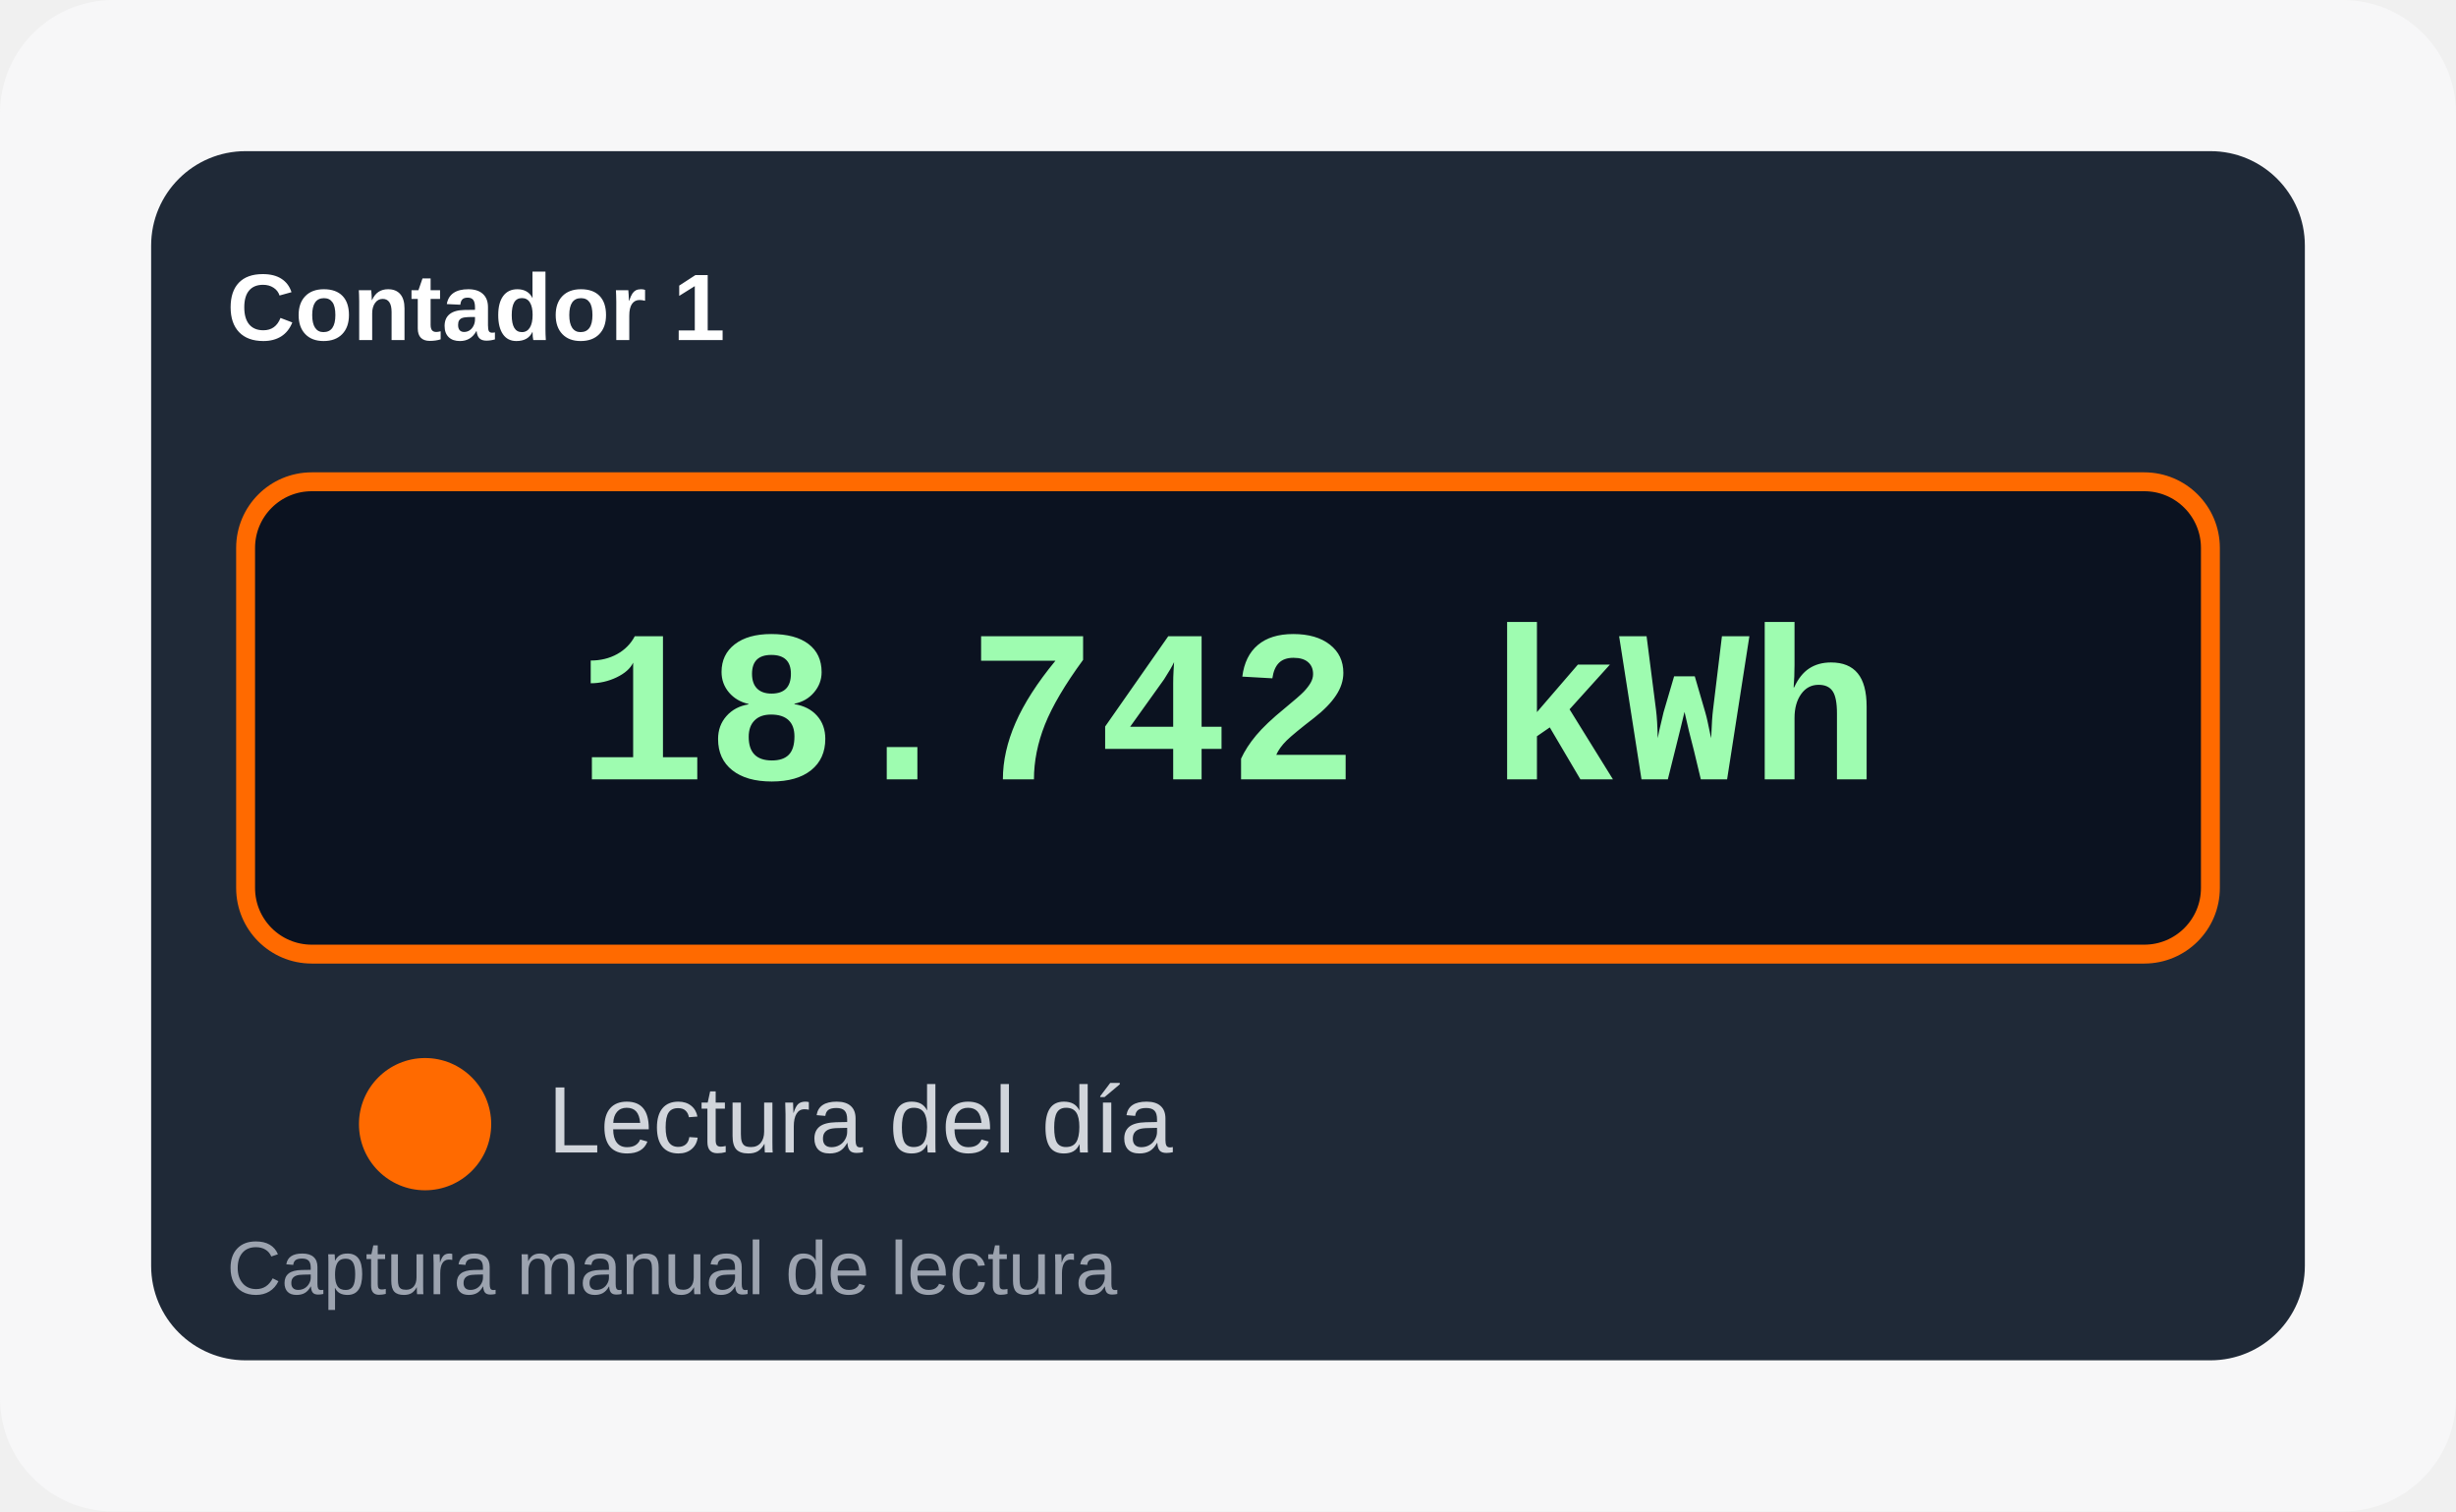
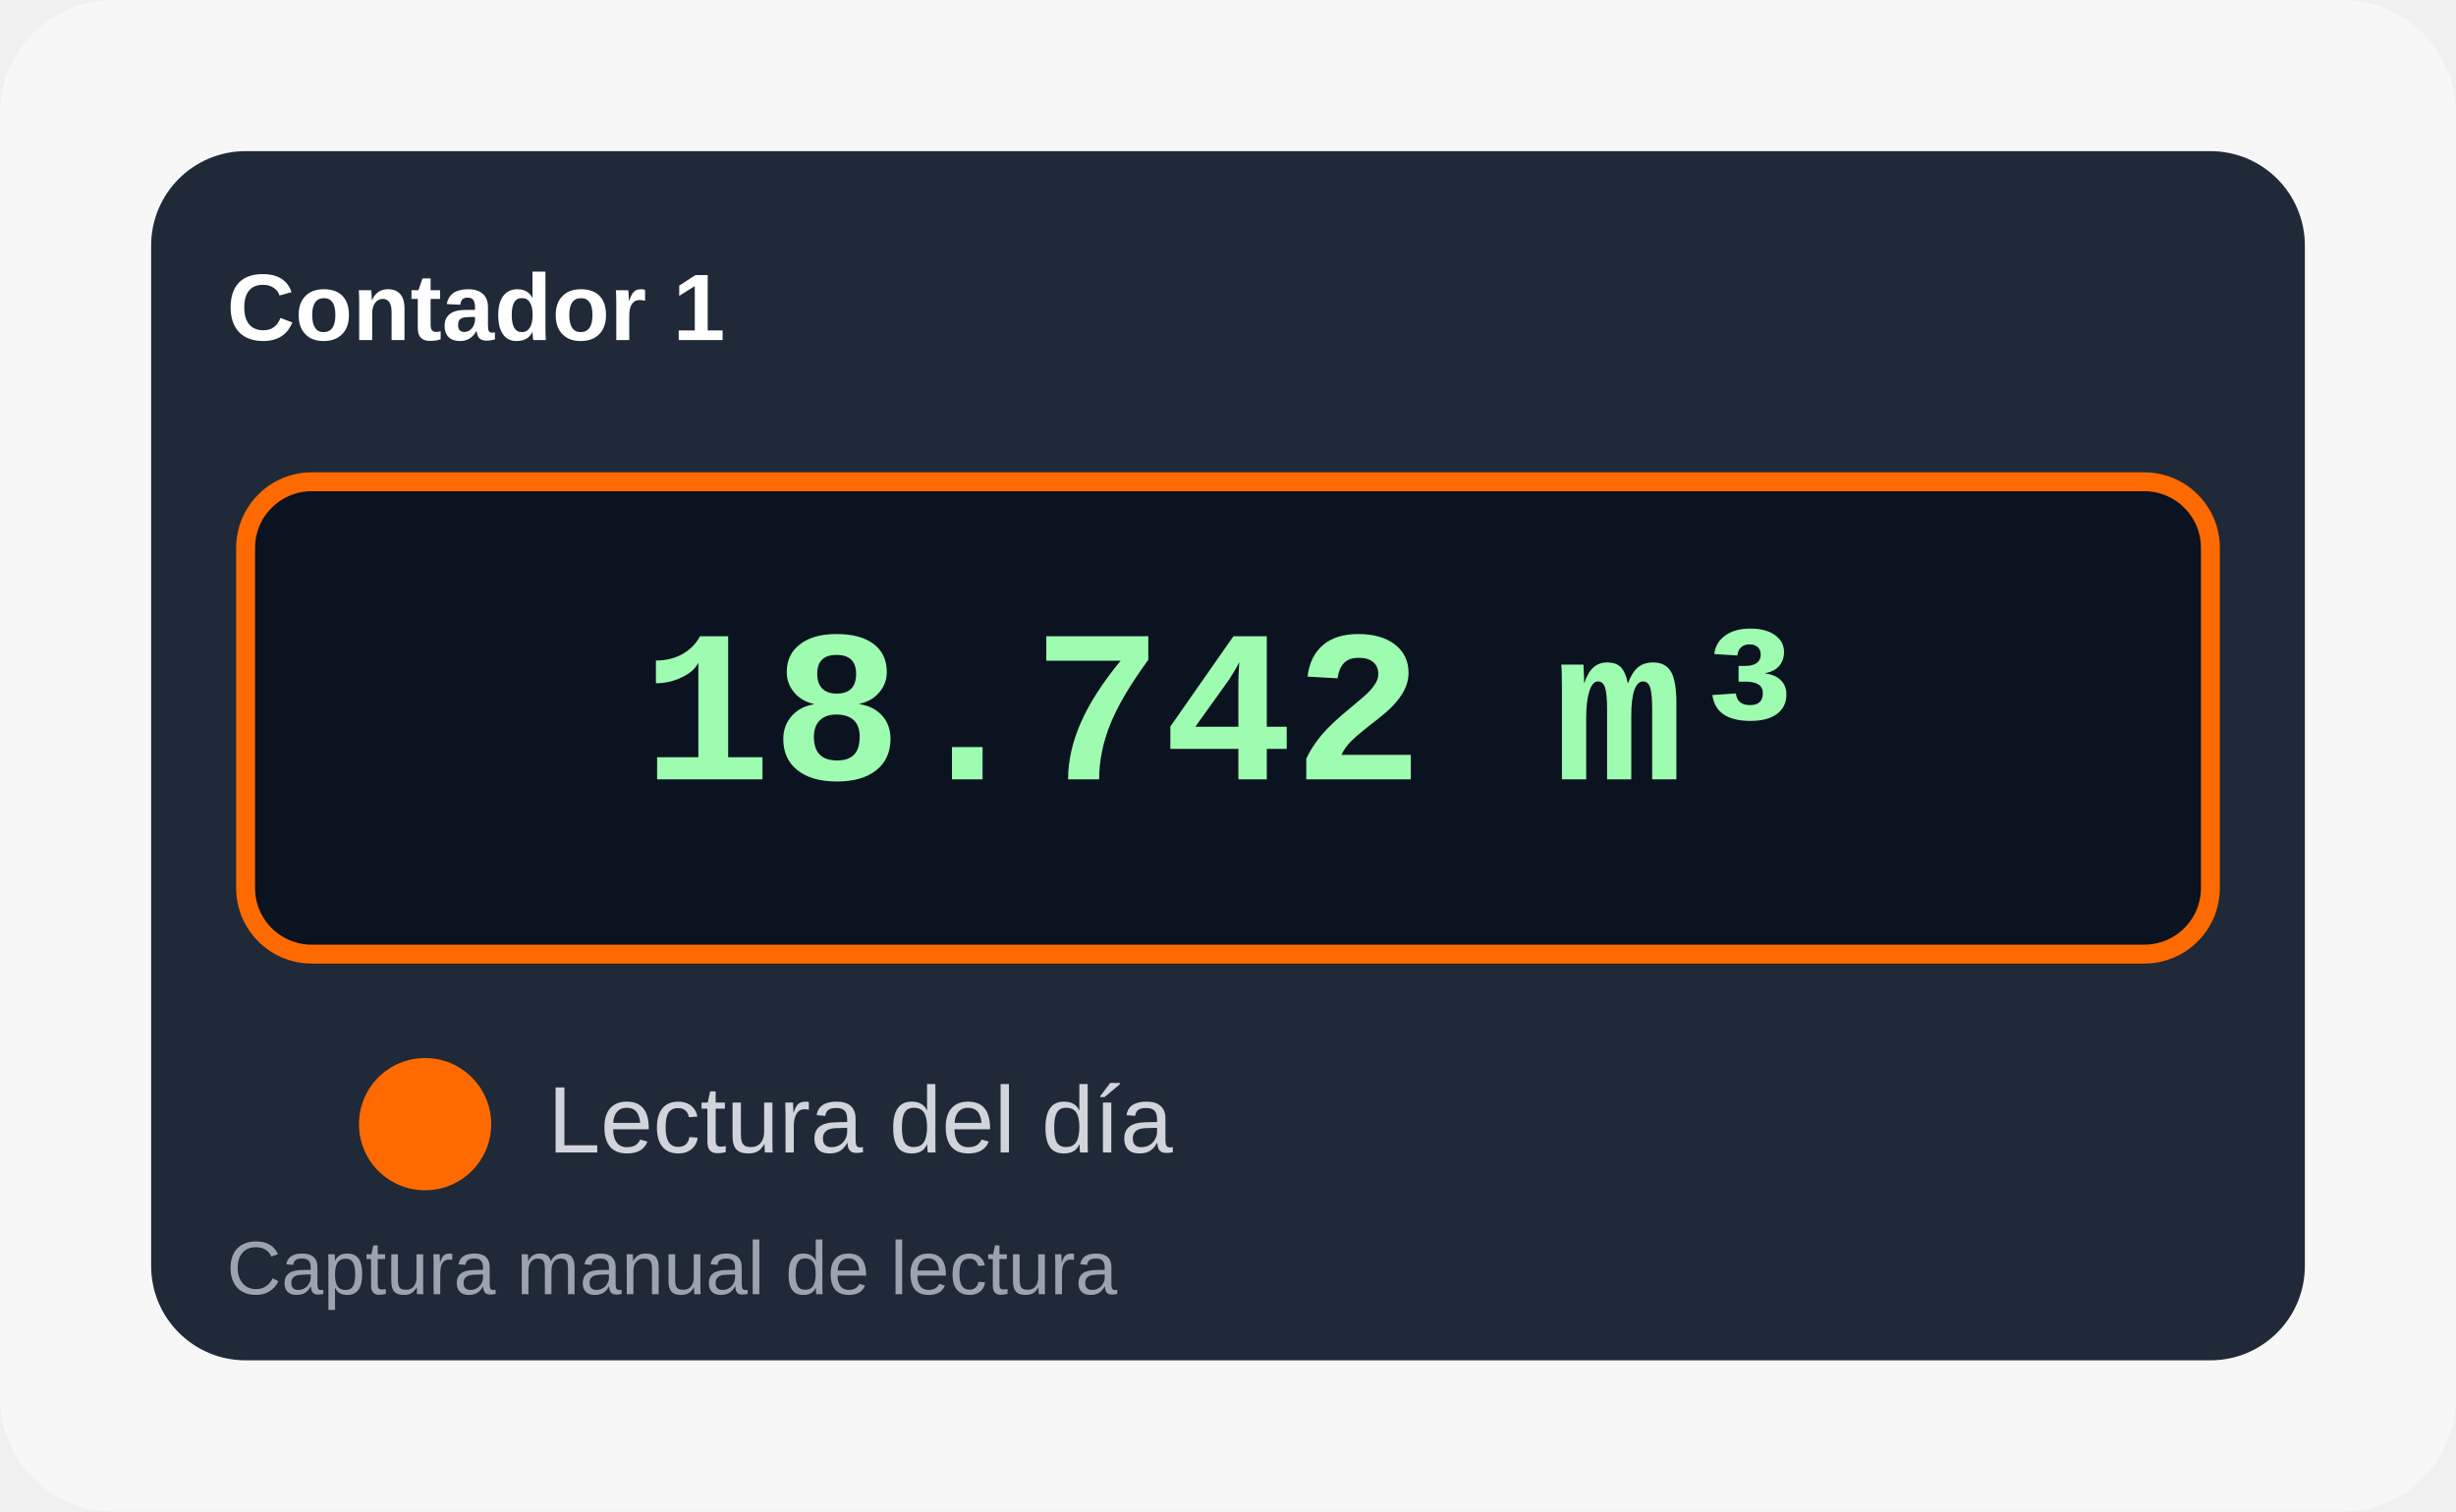
<svg xmlns="http://www.w3.org/2000/svg" width="520" height="320" viewBox="0 0 520 320">
  <rect width="520" height="320" rx="24" fill="#f7f7f8" />
  <rect x="32" y="32" width="456" height="256" rx="20" fill="#1f2937" />
  <text x="48" y="72" font-family="Arial" font-size="20" font-weight="700" fill="#ffffff">Contador 1</text>
  <rect x="52" y="102" width="416" height="100" rx="14" fill="#0b1220" stroke="#ff6a00" stroke-width="4" />
-   <text x="260" y="165" text-anchor="middle" font-family="Courier New" font-size="46" font-weight="700" fill="#9efcb0">18.742 kWh</text>
+   <text x="260" y="165" text-anchor="middle" font-family="Courier New" font-size="46" font-weight="700" fill="#9efcb0">18.742 m³</text>
  <circle cx="90" cy="238" r="14" fill="#ff6a00" />
  <text x="116" y="244" font-family="Arial" font-size="20" fill="#d1d5db">Lectura del día</text>
  <text x="48" y="274" font-family="Arial" font-size="16" fill="#9ca3af">Captura manual de lectura</text>
</svg>
